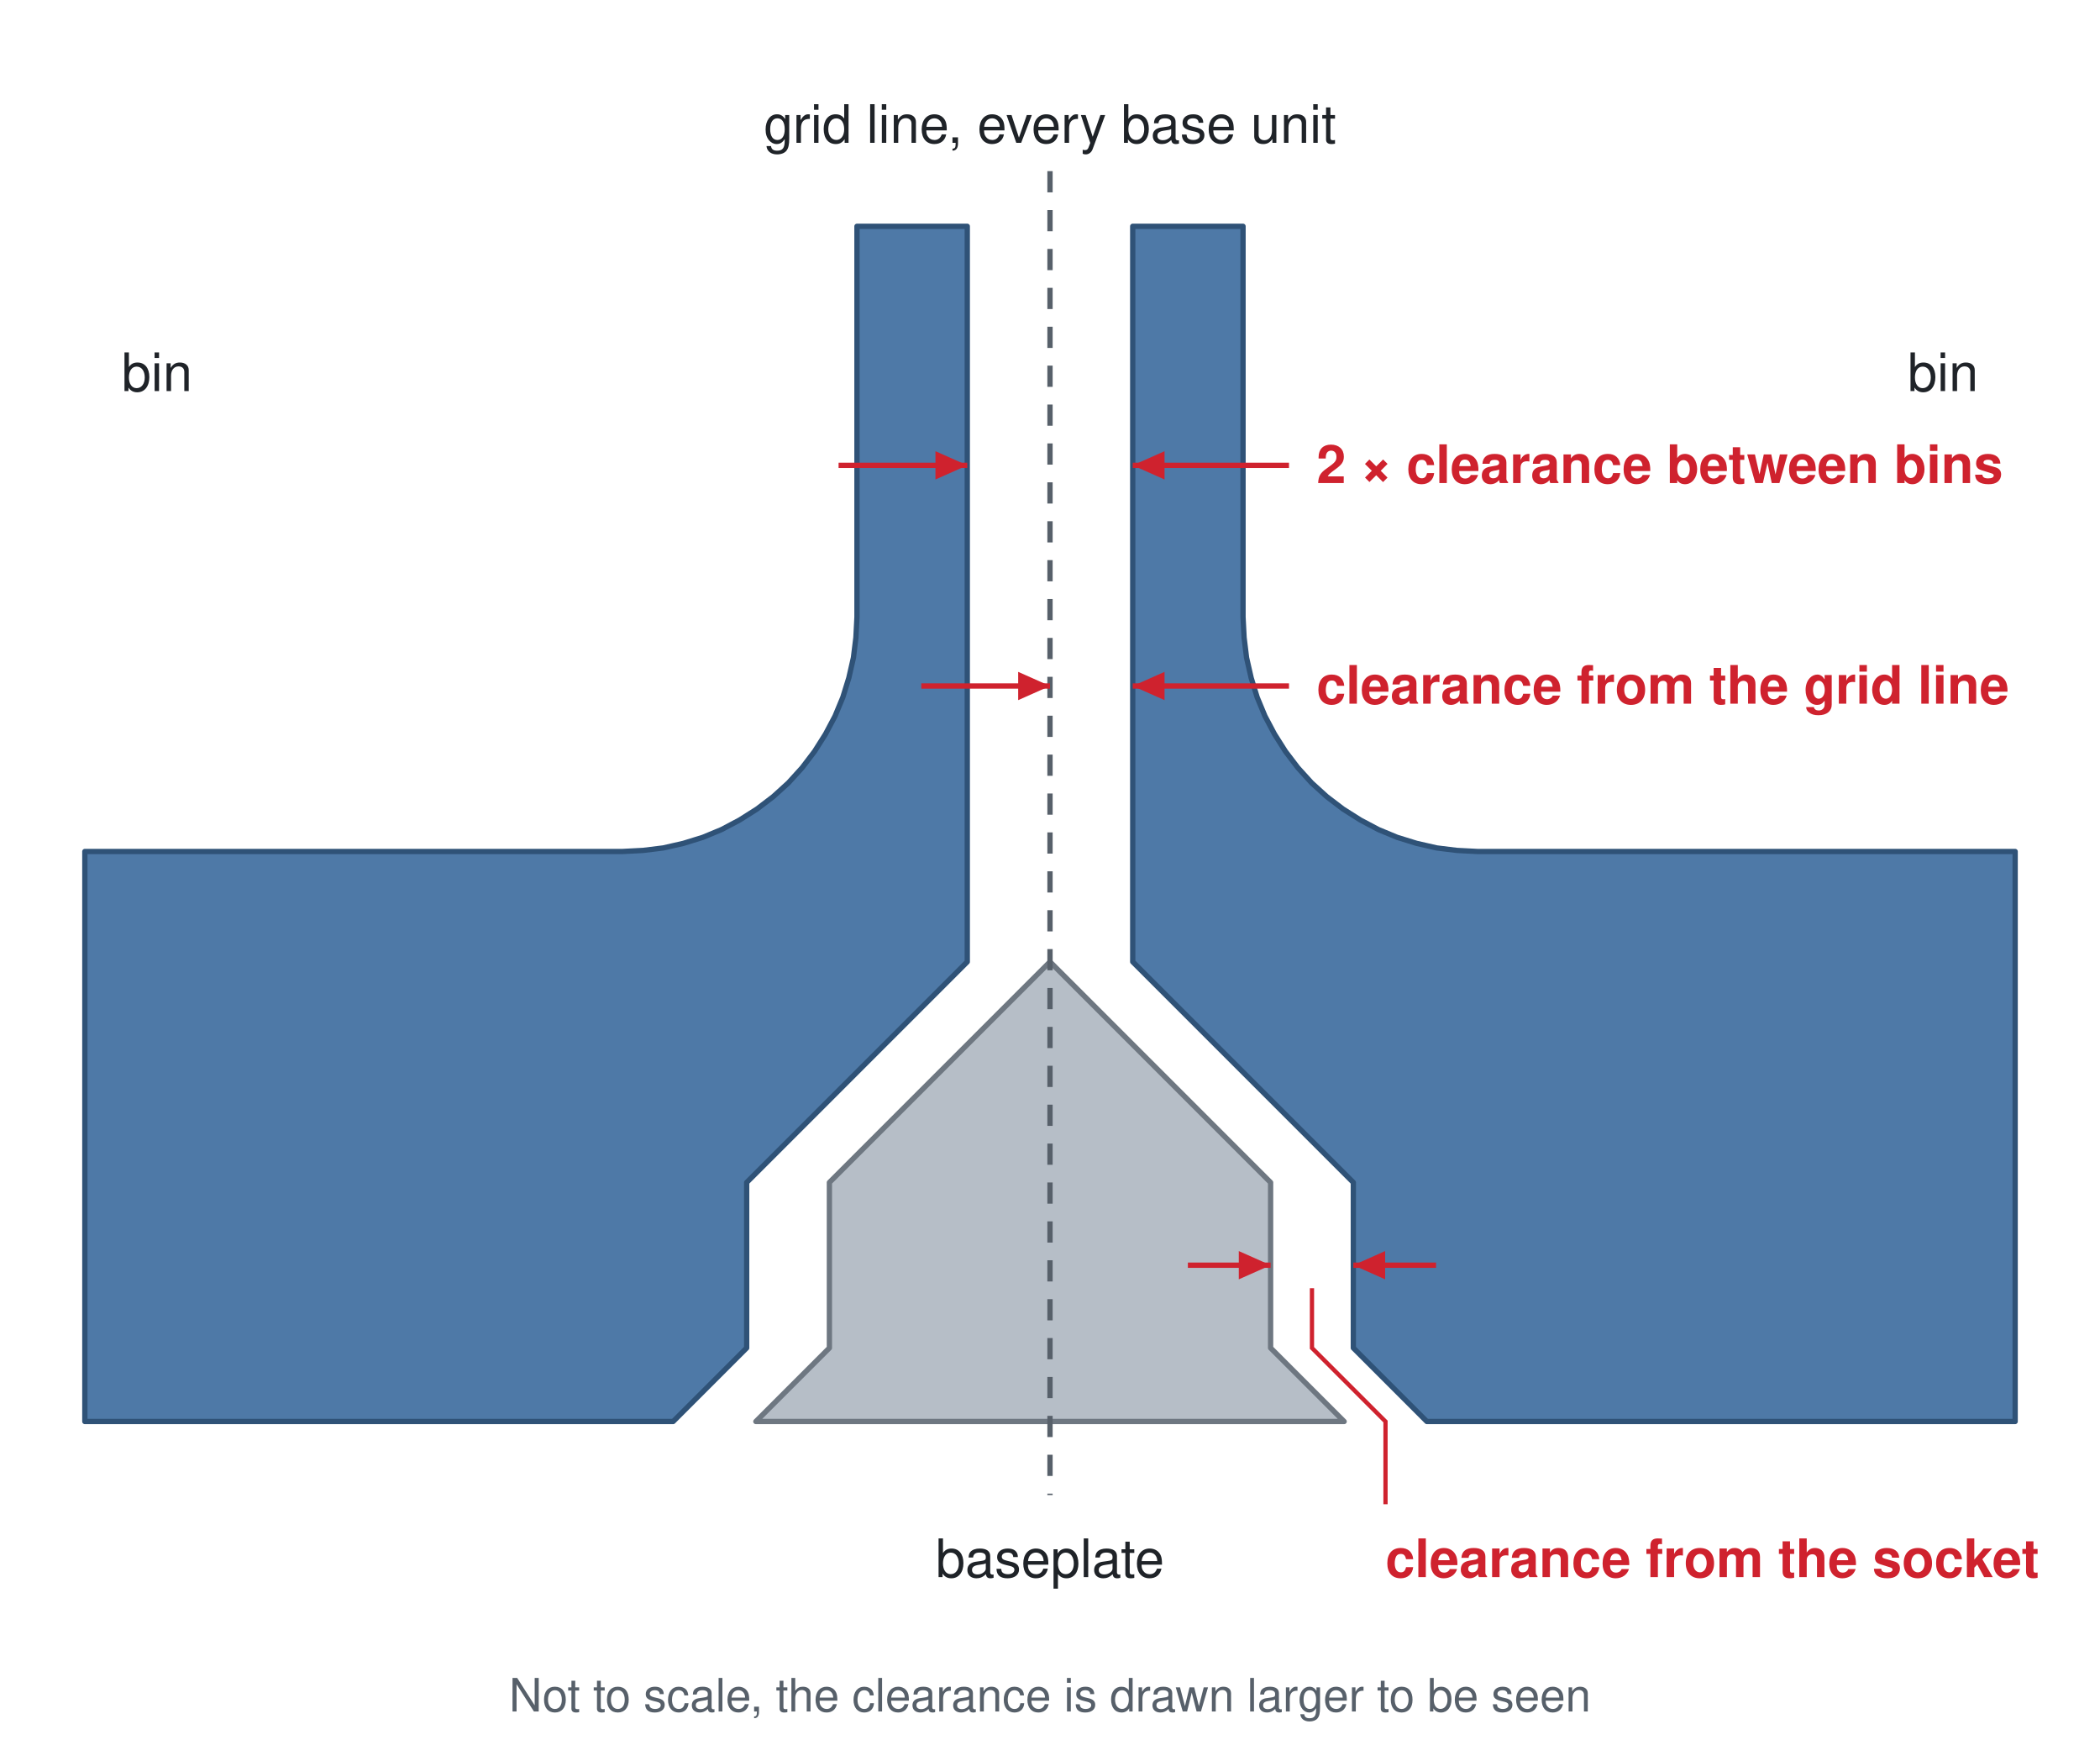
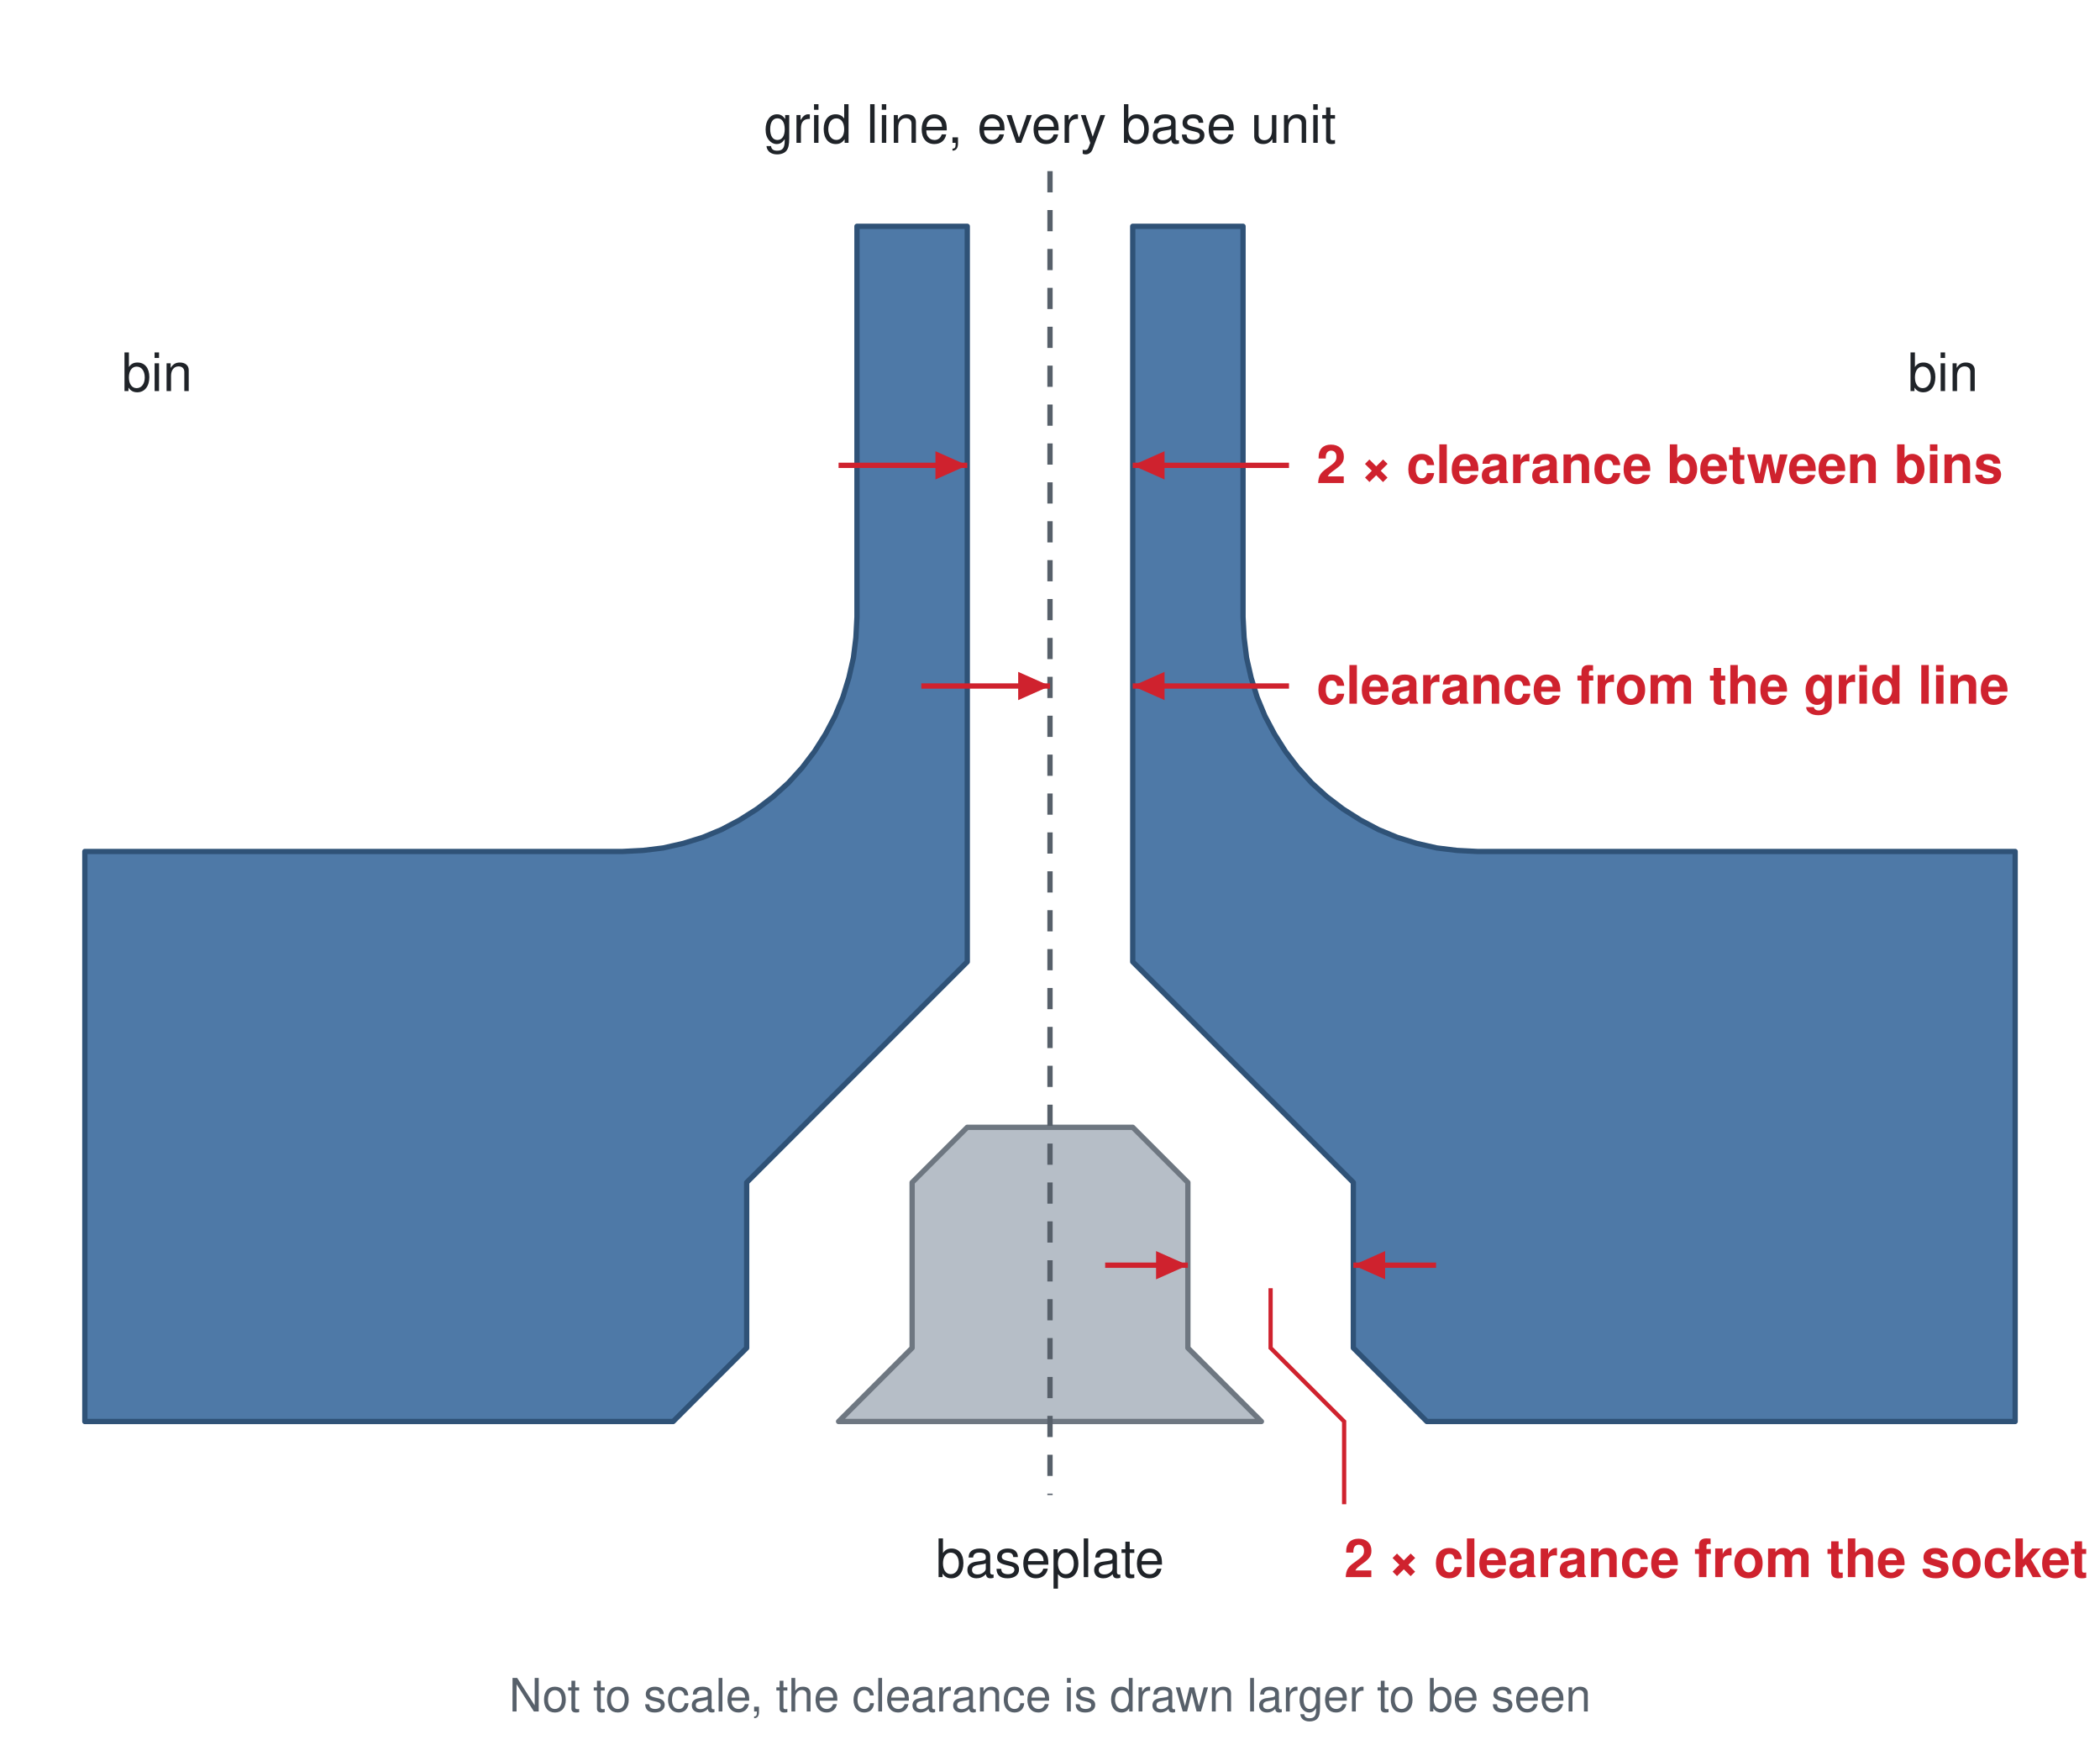
<svg xmlns="http://www.w3.org/2000/svg" width="594" height="498" viewBox="0 0 594 498" font-family="-apple-system, BlinkMacSystemFont, 'Segoe UI', Helvetica, Arial, sans-serif" font-size="15">
-   <polygon points="213.8,402.0 234.6,381.2 234.6,334.4 297.0,272.0 359.4,334.4 359.4,381.2 380.2,402.0" fill="#b6bec7" stroke="#6e7781" stroke-width="1.5" stroke-linejoin="round" />
+   <polygon points="237.2,402.0 258.0,381.2 258.0,334.4 273.6,318.8 297.0,318.8 297.0,318.8 320.4,318.8 336.0,334.4 336.0,381.2 356.8,402.0" fill="#b6bec7" stroke="#6e7781" stroke-width="1.5" stroke-linejoin="round" />
  <polygon points="24.0,402.0 190.4,402.0 211.2,381.2 211.2,334.4 273.6,272.0 273.6,64.0 242.4,64.0 242.4,174.5 242.1,180.3 241.4,186.0 240.1,191.7 238.4,197.2 236.2,202.5 233.5,207.6 230.4,212.5 226.9,217.1 223.0,221.4 218.7,225.3 214.1,228.8 209.2,231.9 204.1,234.6 198.8,236.8 193.3,238.5 187.6,239.8 181.9,240.5 176.1,240.8 24.0,240.8" fill="#4e79a7" stroke="#2f5277" stroke-width="1.5" stroke-linejoin="round" />
  <polygon points="570.0,402.0 403.6,402.0 382.8,381.2 382.8,334.4 320.4,272.0 320.4,64.0 351.6,64.0 351.6,174.5 351.9,180.3 352.6,186.0 353.9,191.7 355.6,197.2 357.8,202.5 360.5,207.6 363.6,212.5 367.1,217.1 371.0,221.4 375.3,225.3 379.9,228.8 384.8,231.9 389.9,234.6 395.2,236.8 400.7,238.5 406.4,239.8 412.1,240.5 417.9,240.8 570.0,240.8" fill="#4e79a7" stroke="#2f5277" stroke-width="1.5" stroke-linejoin="round" />
  <line x1="297.0" y1="48.4" x2="297.0" y2="422.8" stroke="#57606a" stroke-width="1.5" stroke-dasharray="6 5" />
  <text x="297.0" y="40.4" text-anchor="middle" fill="#1f2328">grid line, every base unit</text>
  <text x="34.4" y="110.6" text-anchor="start" fill="#1f2328">bin</text>
  <text x="559.6" y="110.6" text-anchor="end" fill="#1f2328">bin</text>
  <text x="297.0" y="446.0" text-anchor="middle" fill="#1f2328">baseplate</text>
  <line x1="237.2" y1="131.6" x2="273.6" y2="131.6" stroke="#cf222e" stroke-width="1.5" />
  <line x1="320.4" y1="131.6" x2="364.6" y2="131.6" stroke="#cf222e" stroke-width="1.5" />
  <polygon points="273.6,131.6 264.6,127.6 264.6,135.6" fill="#cf222e" />
  <polygon points="320.4,131.6 329.4,127.6 329.4,135.6" fill="#cf222e" />
  <text x="372.4" y="136.6" text-anchor="start" fill="#cf222e" font-weight="600">2 × clearance between bins</text>
  <line x1="260.6" y1="194.0" x2="297.0" y2="194.0" stroke="#cf222e" stroke-width="1.5" />
  <line x1="320.4" y1="194.0" x2="364.6" y2="194.0" stroke="#cf222e" stroke-width="1.5" />
  <polygon points="297.0,194.0 288.0,190.0 288.0,198.0" fill="#cf222e" />
  <polygon points="320.4,194.0 329.4,190.0 329.4,198.0" fill="#cf222e" />
  <text x="372.4" y="199.0" text-anchor="start" fill="#cf222e" font-weight="600">clearance from the grid line</text>
-   <line x1="336.0" y1="357.8" x2="359.4" y2="357.8" stroke="#cf222e" stroke-width="1.5" />
+   <line x1="312.6" y1="357.8" x2="336.0" y2="357.8" stroke="#cf222e" stroke-width="1.5" />
  <line x1="382.8" y1="357.8" x2="406.2" y2="357.8" stroke="#cf222e" stroke-width="1.5" />
-   <polygon points="359.4,357.8 350.4,353.8 350.4,361.8" fill="#cf222e" />
+   <polygon points="336.0,357.8 327.0,353.8 327.0,361.8" fill="#cf222e" />
  <polygon points="382.8,357.8 391.8,353.8 391.8,361.8" fill="#cf222e" />
-   <polyline points="371.1,364.3 371.1,381.2 391.9,402.0 391.9,425.4" fill="none" stroke="#cf222e" stroke-width="1.2" />
-   <text x="391.9" y="446.0" text-anchor="start" fill="#cf222e" font-weight="600">clearance from the socket</text>
+   <polyline points="359.4,364.3 359.4,381.2 380.2,402.0 380.2,425.4" fill="none" stroke="#cf222e" stroke-width="1.2" />
+   <text x="380.2" y="446.0" text-anchor="start" fill="#cf222e" font-weight="600">2 × clearance from the socket</text>
  <text x="297" y="484" text-anchor="middle" fill="#57606a" font-size="13">Not to scale, the clearance is drawn larger to be seen</text>
</svg>
